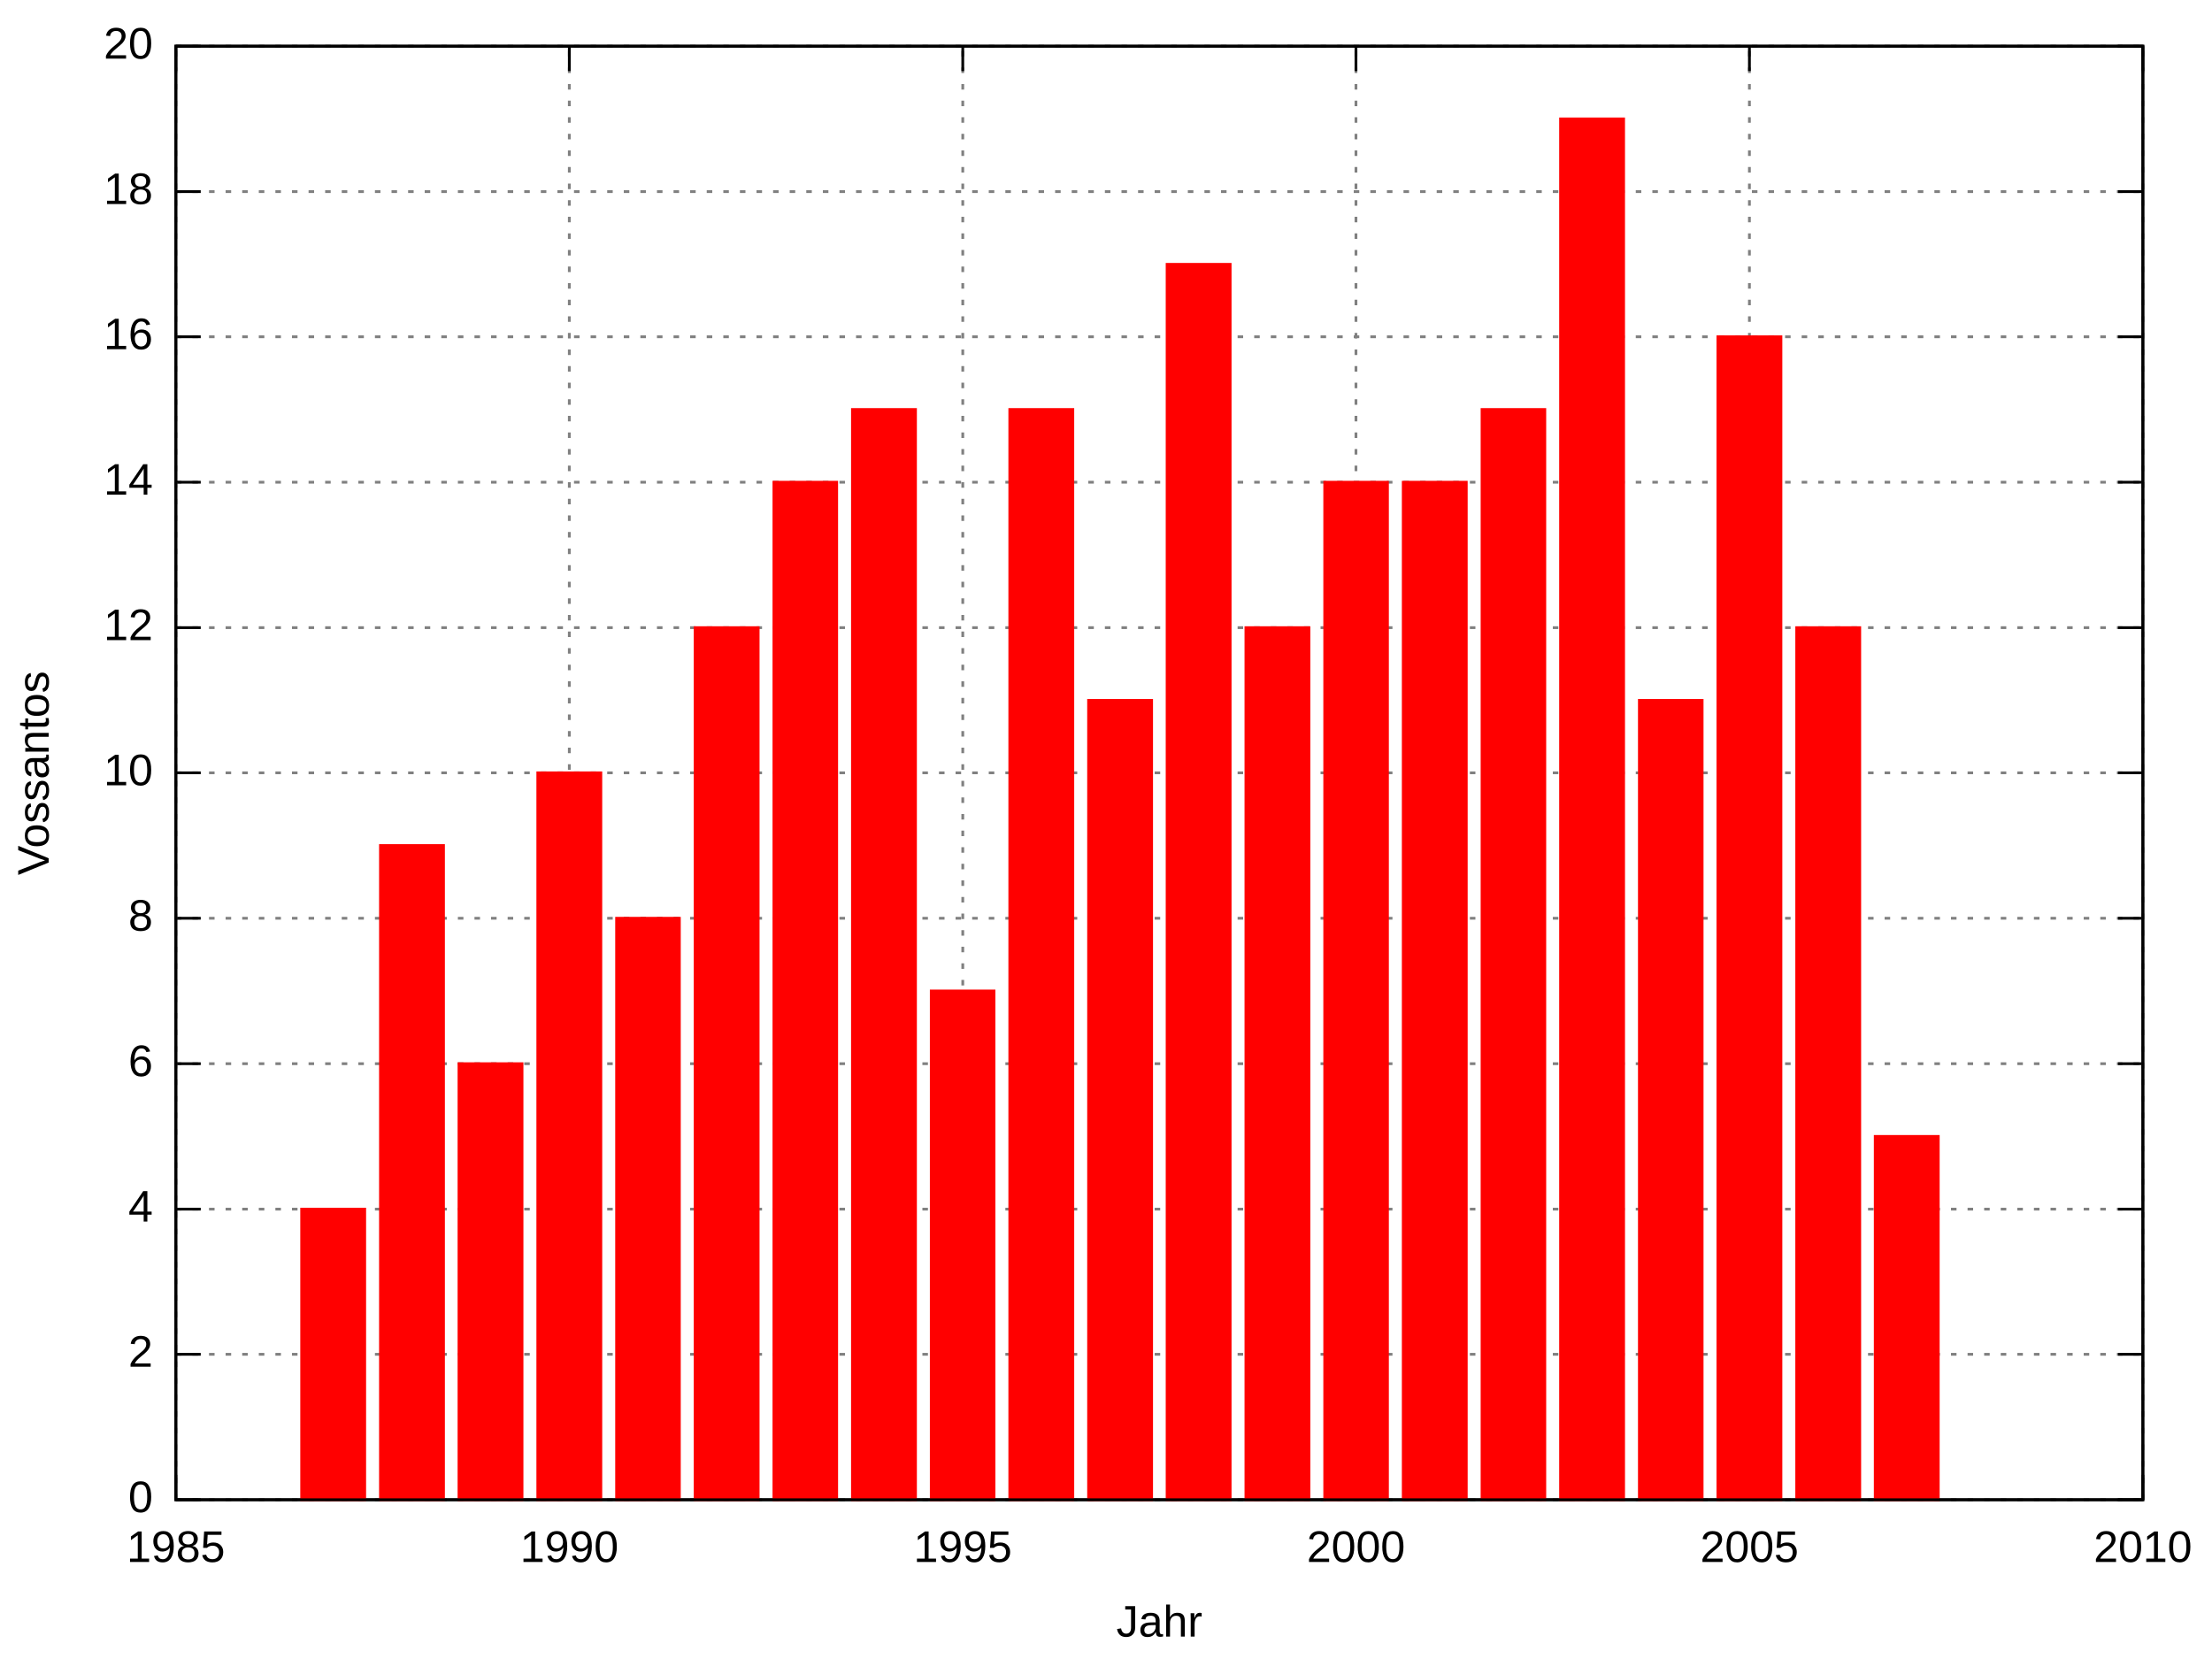
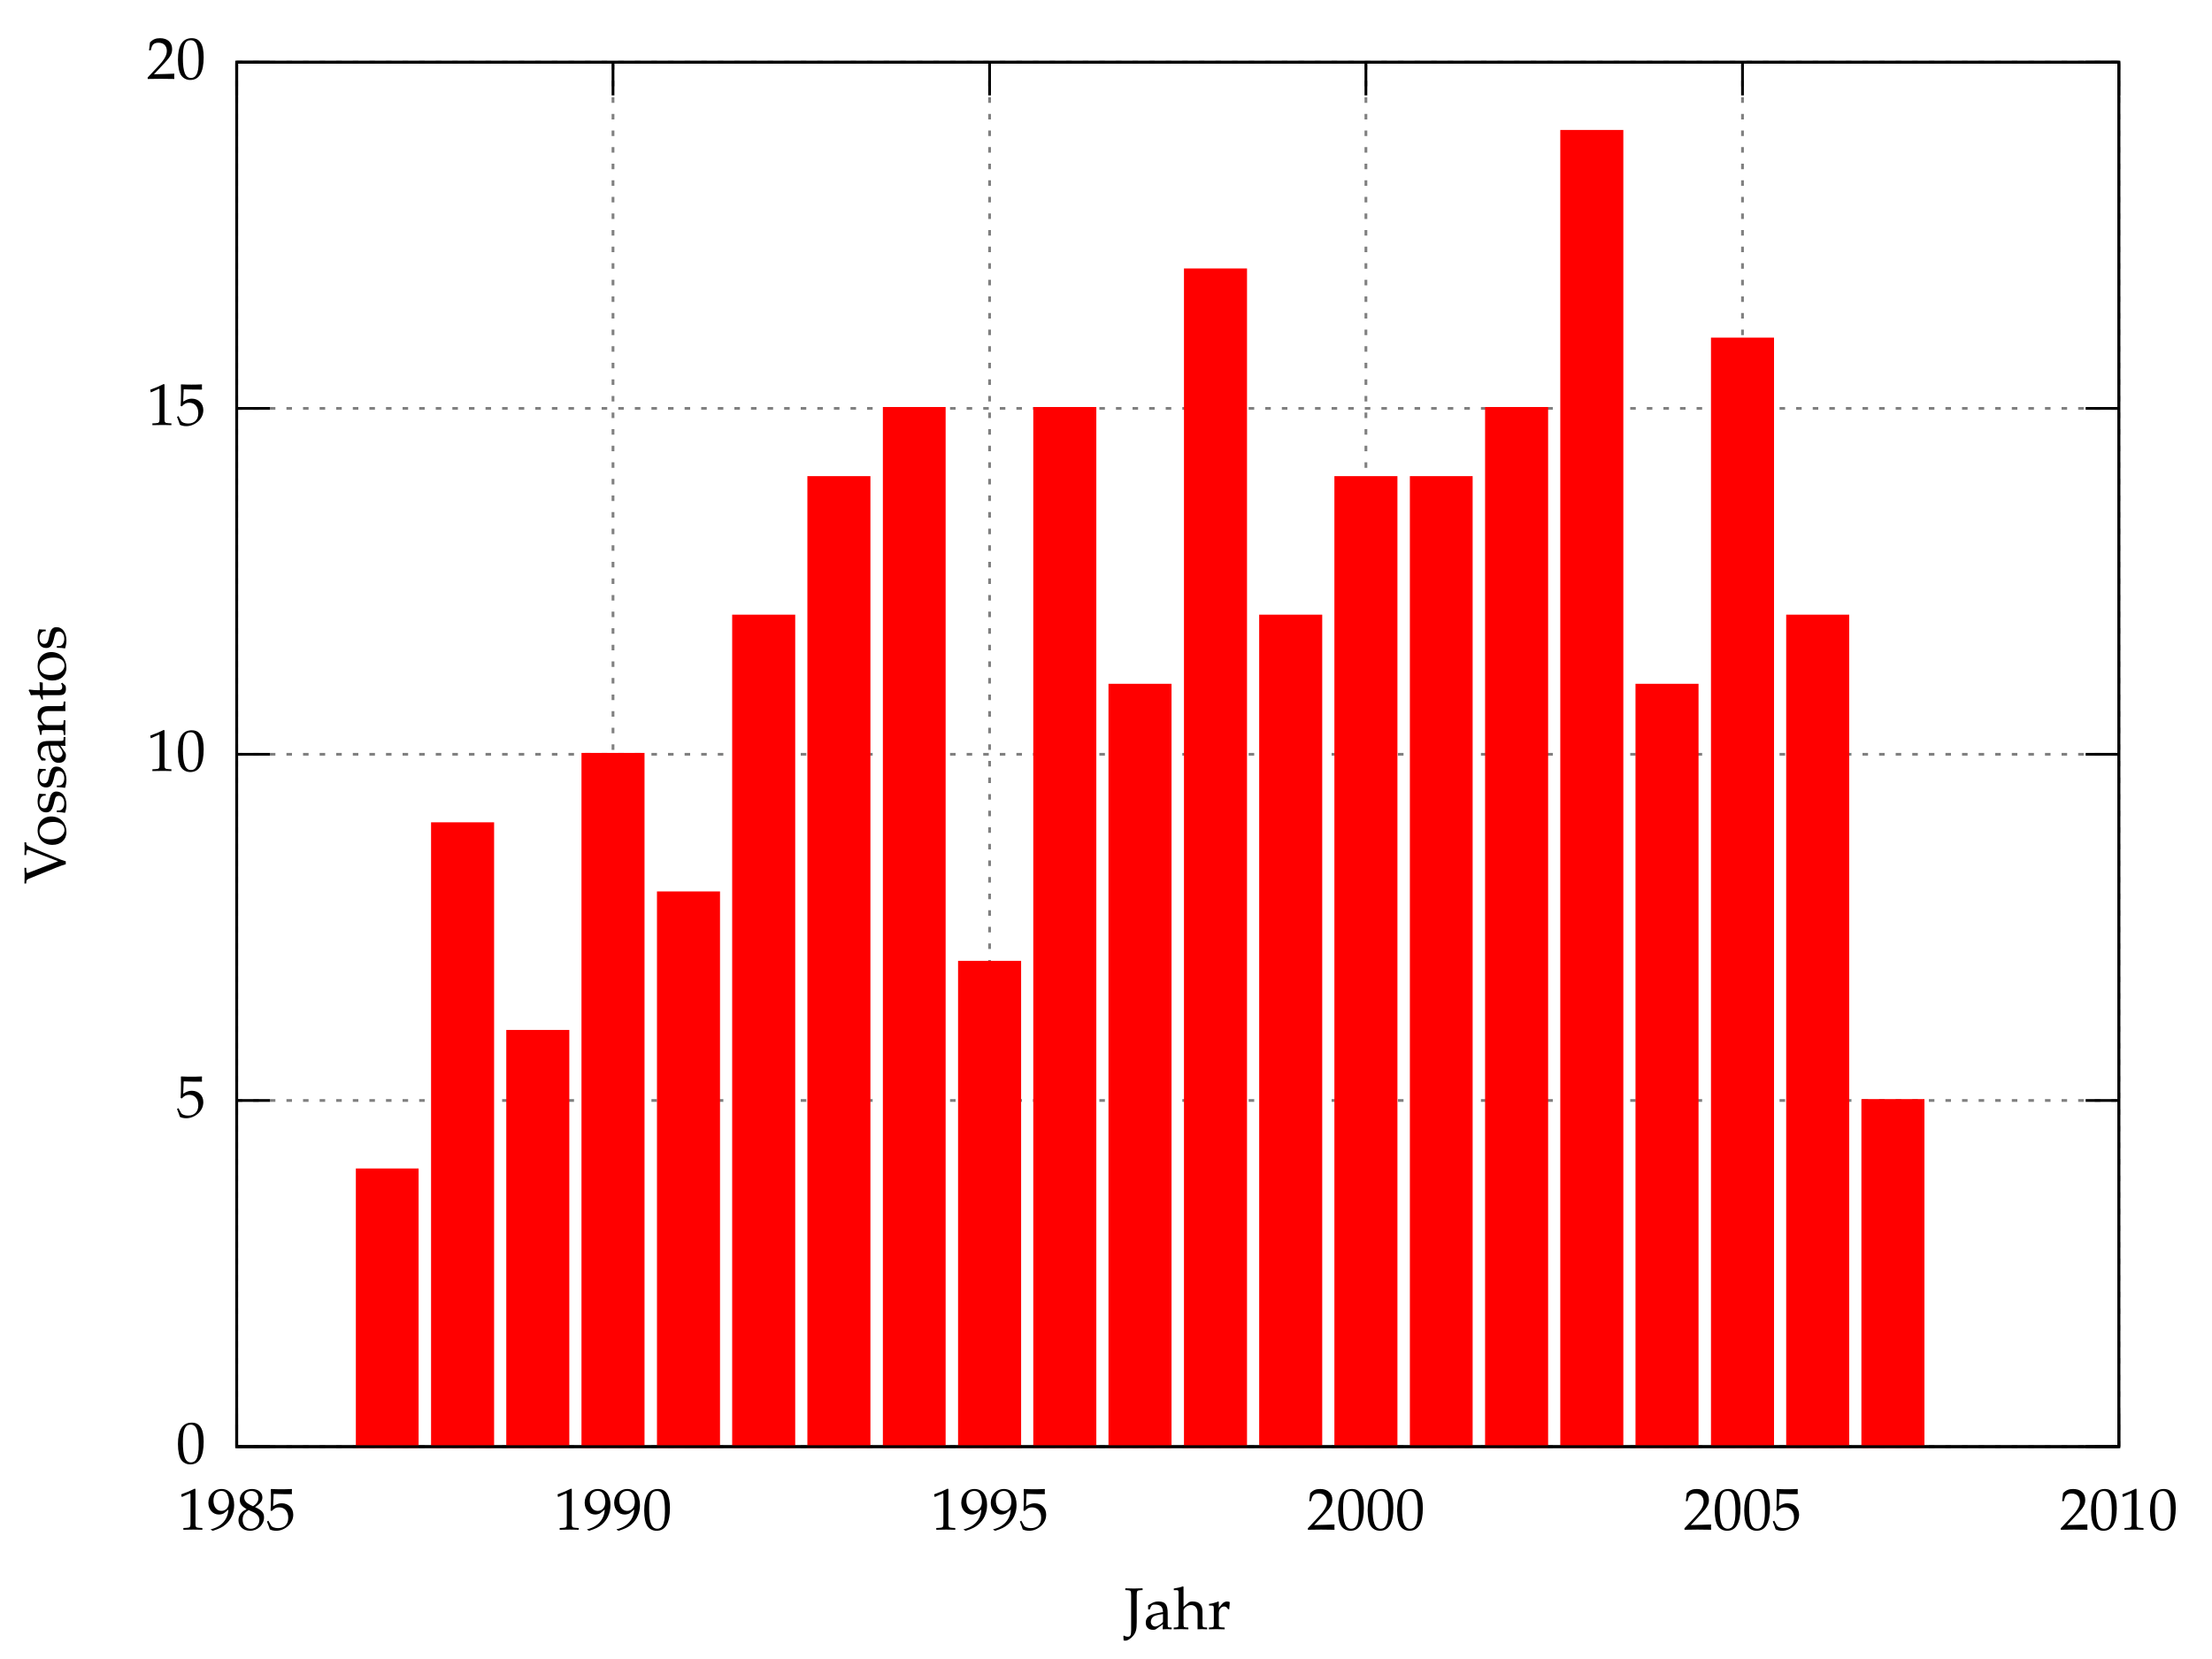
<svg xmlns="http://www.w3.org/2000/svg" xmlns:xlink="http://www.w3.org/1999/xlink" viewBox="0 0 800 600">
  <g id="gnuplot_canvas">
    <rect x="0" y="0" width="800" height="600" fill="none" />
    <defs>
      <circle id="gpDot" r="0.5" stroke-width="0.5" />
-       <path id="gpPt0" stroke-width="0.222" stroke="currentColor" d="M-1,0 h2 M0,-1 v2" />
-       <path id="gpPt1" stroke-width="0.222" stroke="currentColor" d="M-1,-1 L1,1 M1,-1 L-1,1" />
-       <path id="gpPt2" stroke-width="0.222" stroke="currentColor" d="M-1,0 L1,0 M0,-1 L0,1 M-1,-1 L1,1 M-1,1 L1,-1" />
-       <rect id="gpPt3" stroke-width="0.222" stroke="currentColor" x="-1" y="-1" width="2" height="2" />
-       <rect id="gpPt4" stroke-width="0.222" stroke="currentColor" fill="currentColor" x="-1" y="-1" width="2" height="2" />
-       <circle id="gpPt5" stroke-width="0.222" stroke="currentColor" cx="0" cy="0" r="1" />
+       <path id="gpPt0" stroke-width="0.167" stroke="currentColor" d="M-1,0 h2 M0,-1 v2" />
+       <path id="gpPt1" stroke-width="0.167" stroke="currentColor" d="M-1,-1 L1,1 M1,-1 L-1,1" />
+       <path id="gpPt2" stroke-width="0.167" stroke="currentColor" d="M-1,0 L1,0 M0,-1 L0,1 M-1,-1 L1,1 M-1,1 L1,-1" />
+       <rect id="gpPt3" stroke-width="0.167" stroke="currentColor" x="-1" y="-1" width="2" height="2" />
+       <rect id="gpPt4" stroke-width="0.167" stroke="currentColor" fill="currentColor" x="-1" y="-1" width="2" height="2" />
+       <circle id="gpPt5" stroke-width="0.167" stroke="currentColor" cx="0" cy="0" r="1" />
      <use xlink:href="#gpPt5" id="gpPt6" fill="currentColor" stroke="none" />
-       <path id="gpPt7" stroke-width="0.222" stroke="currentColor" d="M0,-1.33 L-1.33,0.67 L1.33,0.67 z" />
+       <path id="gpPt7" stroke-width="0.167" stroke="currentColor" d="M0,-1.33 L-1.33,0.67 L1.33,0.67 z" />
      <use xlink:href="#gpPt7" id="gpPt8" fill="currentColor" stroke="none" />
      <use xlink:href="#gpPt7" id="gpPt9" stroke="currentColor" transform="rotate(180)" />
      <use xlink:href="#gpPt9" id="gpPt10" fill="currentColor" stroke="none" />
      <use xlink:href="#gpPt3" id="gpPt11" stroke="currentColor" transform="rotate(45)" />
      <use xlink:href="#gpPt11" id="gpPt12" fill="currentColor" stroke="none" />
      <filter id="greybox" filterUnits="objectBoundingBox" x="0" y="0" height="1" width="1">
        <feFlood flood-color="lightgrey" flood-opacity="1" result="grey" />
        <feComposite in="SourceGraphic" in2="grey" operator="atop" />
      </filter>
    </defs>
    <g style="fill:none; color:white; stroke:black; stroke-width:1.00; stroke-linecap:butt; stroke-linejoin:miter">
</g>
    <g style="fill:none; color:black; stroke:currentColor; stroke-width:1.00; stroke-linecap:butt; stroke-linejoin:miter">
</g>
    <g style="fill:none; color:gray; stroke:currentColor; stroke-width:1.00; stroke-linecap:butt; stroke-linejoin:miter">
-       <path stroke="gray" stroke-dasharray=" 2,4" class="gridline" d="M63.6,542.4 L775.0,542.4  " />
-     </g>
-     <g style="fill:none; color:black; stroke:currentColor; stroke-width:1.00; stroke-linecap:butt; stroke-linejoin:miter">
-       <path stroke="black" d="M63.6,542.4 L72.6,542.4 M775.0,542.4 L766.0,542.4  " />
-       <g transform="translate(55.3,546.9)" style="stroke:none; fill:black; font-family:Arial; font-size:12.00pt; text-anchor:end">
+       <path stroke="gray" stroke-dasharray=" 2,4" class="gridline" d="M85.6,523.2 L766.3,523.2  " />
+     </g>
+     <g style="fill:none; color:black; stroke:currentColor; stroke-width:1.00; stroke-linecap:butt; stroke-linejoin:miter">
+       <path stroke="black" d="M85.6,523.2 L97.6,523.2 M766.3,523.2 L754.3,523.2  " />
+       <g transform="translate(74.4,529.2)" style="stroke:none; fill:black; font-family:Palatino Linotype; font-size:16.00pt; text-anchor:end">
        <text>
          <tspan> 0</tspan>
        </text>
      </g>
    </g>
    <g style="fill:none; color:gray; stroke:currentColor; stroke-width:1.00; stroke-linecap:butt; stroke-linejoin:miter">
-       <path stroke="gray" stroke-dasharray=" 2,4" class="gridline" d="M63.6,489.8 L775.0,489.8  " />
-     </g>
-     <g style="fill:none; color:black; stroke:currentColor; stroke-width:1.00; stroke-linecap:butt; stroke-linejoin:miter">
-       <path stroke="black" d="M63.6,489.8 L72.6,489.8 M775.0,489.8 L766.0,489.8  " />
-       <g transform="translate(55.3,494.3)" style="stroke:none; fill:black; font-family:Arial; font-size:12.00pt; text-anchor:end">
-         <text>
-           <tspan> 2</tspan>
-         </text>
-       </g>
-     </g>
-     <g style="fill:none; color:gray; stroke:currentColor; stroke-width:1.00; stroke-linecap:butt; stroke-linejoin:miter">
-       <path stroke="gray" stroke-dasharray=" 2,4" class="gridline" d="M63.6,437.3 L775.0,437.3  " />
-     </g>
-     <g style="fill:none; color:black; stroke:currentColor; stroke-width:1.00; stroke-linecap:butt; stroke-linejoin:miter">
-       <path stroke="black" d="M63.6,437.3 L72.6,437.3 M775.0,437.3 L766.0,437.3  " />
-       <g transform="translate(55.3,441.8)" style="stroke:none; fill:black; font-family:Arial; font-size:12.00pt; text-anchor:end">
-         <text>
-           <tspan> 4</tspan>
-         </text>
-       </g>
-     </g>
-     <g style="fill:none; color:gray; stroke:currentColor; stroke-width:1.00; stroke-linecap:butt; stroke-linejoin:miter">
-       <path stroke="gray" stroke-dasharray=" 2,4" class="gridline" d="M63.6,384.7 L775.0,384.7  " />
-     </g>
-     <g style="fill:none; color:black; stroke:currentColor; stroke-width:1.00; stroke-linecap:butt; stroke-linejoin:miter">
-       <path stroke="black" d="M63.6,384.7 L72.6,384.7 M775.0,384.7 L766.0,384.7  " />
-       <g transform="translate(55.3,389.2)" style="stroke:none; fill:black; font-family:Arial; font-size:12.00pt; text-anchor:end">
-         <text>
-           <tspan> 6</tspan>
-         </text>
-       </g>
-     </g>
-     <g style="fill:none; color:gray; stroke:currentColor; stroke-width:1.00; stroke-linecap:butt; stroke-linejoin:miter">
-       <path stroke="gray" stroke-dasharray=" 2,4" class="gridline" d="M63.6,332.1 L775.0,332.1  " />
-     </g>
-     <g style="fill:none; color:black; stroke:currentColor; stroke-width:1.00; stroke-linecap:butt; stroke-linejoin:miter">
-       <path stroke="black" d="M63.6,332.1 L72.6,332.1 M775.0,332.1 L766.0,332.1  " />
-       <g transform="translate(55.3,336.6)" style="stroke:none; fill:black; font-family:Arial; font-size:12.00pt; text-anchor:end">
-         <text>
-           <tspan> 8</tspan>
-         </text>
-       </g>
-     </g>
-     <g style="fill:none; color:gray; stroke:currentColor; stroke-width:1.00; stroke-linecap:butt; stroke-linejoin:miter">
-       <path stroke="gray" stroke-dasharray=" 2,4" class="gridline" d="M63.6,279.5 L775.0,279.5  " />
-     </g>
-     <g style="fill:none; color:black; stroke:currentColor; stroke-width:1.00; stroke-linecap:butt; stroke-linejoin:miter">
-       <path stroke="black" d="M63.6,279.5 L72.6,279.5 M775.0,279.5 L766.0,279.5  " />
-       <g transform="translate(55.3,284.0)" style="stroke:none; fill:black; font-family:Arial; font-size:12.00pt; text-anchor:end">
+       <path stroke="gray" stroke-dasharray=" 2,4" class="gridline" d="M85.6,398.0 L766.3,398.0  " />
+     </g>
+     <g style="fill:none; color:black; stroke:currentColor; stroke-width:1.00; stroke-linecap:butt; stroke-linejoin:miter">
+       <path stroke="black" d="M85.6,398.0 L97.6,398.0 M766.3,398.0 L754.3,398.0  " />
+       <g transform="translate(74.4,404.0)" style="stroke:none; fill:black; font-family:Palatino Linotype; font-size:16.00pt; text-anchor:end">
+         <text>
+           <tspan> 5</tspan>
+         </text>
+       </g>
+     </g>
+     <g style="fill:none; color:gray; stroke:currentColor; stroke-width:1.00; stroke-linecap:butt; stroke-linejoin:miter">
+       <path stroke="gray" stroke-dasharray=" 2,4" class="gridline" d="M85.6,272.8 L766.3,272.8  " />
+     </g>
+     <g style="fill:none; color:black; stroke:currentColor; stroke-width:1.00; stroke-linecap:butt; stroke-linejoin:miter">
+       <path stroke="black" d="M85.6,272.8 L97.6,272.8 M766.3,272.8 L754.3,272.8  " />
+       <g transform="translate(74.4,278.8)" style="stroke:none; fill:black; font-family:Palatino Linotype; font-size:16.00pt; text-anchor:end">
        <text>
          <tspan> 10</tspan>
        </text>
      </g>
    </g>
    <g style="fill:none; color:gray; stroke:currentColor; stroke-width:1.00; stroke-linecap:butt; stroke-linejoin:miter">
-       <path stroke="gray" stroke-dasharray=" 2,4" class="gridline" d="M63.6,227.0 L775.0,227.0  " />
-     </g>
-     <g style="fill:none; color:black; stroke:currentColor; stroke-width:1.00; stroke-linecap:butt; stroke-linejoin:miter">
-       <path stroke="black" d="M63.6,227.0 L72.6,227.0 M775.0,227.0 L766.0,227.0  " />
-       <g transform="translate(55.3,231.5)" style="stroke:none; fill:black; font-family:Arial; font-size:12.00pt; text-anchor:end">
-         <text>
-           <tspan> 12</tspan>
-         </text>
-       </g>
-     </g>
-     <g style="fill:none; color:gray; stroke:currentColor; stroke-width:1.00; stroke-linecap:butt; stroke-linejoin:miter">
-       <path stroke="gray" stroke-dasharray=" 2,4" class="gridline" d="M63.6,174.4 L775.0,174.4  " />
-     </g>
-     <g style="fill:none; color:black; stroke:currentColor; stroke-width:1.00; stroke-linecap:butt; stroke-linejoin:miter">
-       <path stroke="black" d="M63.6,174.4 L72.6,174.4 M775.0,174.4 L766.0,174.4  " />
-       <g transform="translate(55.3,178.9)" style="stroke:none; fill:black; font-family:Arial; font-size:12.00pt; text-anchor:end">
-         <text>
-           <tspan> 14</tspan>
-         </text>
-       </g>
-     </g>
-     <g style="fill:none; color:gray; stroke:currentColor; stroke-width:1.00; stroke-linecap:butt; stroke-linejoin:miter">
-       <path stroke="gray" stroke-dasharray=" 2,4" class="gridline" d="M63.6,121.8 L775.0,121.8  " />
-     </g>
-     <g style="fill:none; color:black; stroke:currentColor; stroke-width:1.00; stroke-linecap:butt; stroke-linejoin:miter">
-       <path stroke="black" d="M63.6,121.8 L72.6,121.8 M775.0,121.8 L766.0,121.8  " />
-       <g transform="translate(55.3,126.3)" style="stroke:none; fill:black; font-family:Arial; font-size:12.00pt; text-anchor:end">
-         <text>
-           <tspan> 16</tspan>
-         </text>
-       </g>
-     </g>
-     <g style="fill:none; color:gray; stroke:currentColor; stroke-width:1.00; stroke-linecap:butt; stroke-linejoin:miter">
-       <path stroke="gray" stroke-dasharray=" 2,4" class="gridline" d="M63.6,69.3 L775.0,69.3  " />
-     </g>
-     <g style="fill:none; color:black; stroke:currentColor; stroke-width:1.00; stroke-linecap:butt; stroke-linejoin:miter">
-       <path stroke="black" d="M63.6,69.3 L72.6,69.3 M775.0,69.3 L766.0,69.3  " />
-       <g transform="translate(55.3,73.8)" style="stroke:none; fill:black; font-family:Arial; font-size:12.00pt; text-anchor:end">
-         <text>
-           <tspan> 18</tspan>
-         </text>
-       </g>
-     </g>
-     <g style="fill:none; color:gray; stroke:currentColor; stroke-width:1.00; stroke-linecap:butt; stroke-linejoin:miter">
-       <path stroke="gray" stroke-dasharray=" 2,4" class="gridline" d="M63.6,16.7 L775.0,16.7  " />
-     </g>
-     <g style="fill:none; color:black; stroke:currentColor; stroke-width:1.00; stroke-linecap:butt; stroke-linejoin:miter">
-       <path stroke="black" d="M63.6,16.7 L72.6,16.7 M775.0,16.7 L766.0,16.7  " />
-       <g transform="translate(55.3,21.2)" style="stroke:none; fill:black; font-family:Arial; font-size:12.00pt; text-anchor:end">
+       <path stroke="gray" stroke-dasharray=" 2,4" class="gridline" d="M85.6,147.7 L766.3,147.7  " />
+     </g>
+     <g style="fill:none; color:black; stroke:currentColor; stroke-width:1.00; stroke-linecap:butt; stroke-linejoin:miter">
+       <path stroke="black" d="M85.6,147.7 L97.6,147.7 M766.3,147.7 L754.3,147.7  " />
+       <g transform="translate(74.4,153.7)" style="stroke:none; fill:black; font-family:Palatino Linotype; font-size:16.00pt; text-anchor:end">
+         <text>
+           <tspan> 15</tspan>
+         </text>
+       </g>
+     </g>
+     <g style="fill:none; color:gray; stroke:currentColor; stroke-width:1.00; stroke-linecap:butt; stroke-linejoin:miter">
+       <path stroke="gray" stroke-dasharray=" 2,4" class="gridline" d="M85.6,22.5 L766.3,22.5  " />
+     </g>
+     <g style="fill:none; color:black; stroke:currentColor; stroke-width:1.00; stroke-linecap:butt; stroke-linejoin:miter">
+       <path stroke="black" d="M85.6,22.5 L97.6,22.5 M766.3,22.5 L754.3,22.5  " />
+       <g transform="translate(74.4,28.5)" style="stroke:none; fill:black; font-family:Palatino Linotype; font-size:16.00pt; text-anchor:end">
        <text>
          <tspan> 20</tspan>
        </text>
      </g>
    </g>
    <g style="fill:none; color:gray; stroke:currentColor; stroke-width:1.00; stroke-linecap:butt; stroke-linejoin:miter">
-       <path stroke="gray" stroke-dasharray=" 2,4" class="gridline" d="M63.6,542.4 L63.6,16.7  " />
-     </g>
-     <g style="fill:none; color:black; stroke:currentColor; stroke-width:1.00; stroke-linecap:butt; stroke-linejoin:miter">
-       <path stroke="black" d="M63.6,542.4 L63.6,533.4 M63.6,16.7 L63.6,25.7  " />
-       <g transform="translate(63.6,564.9)" style="stroke:none; fill:black; font-family:Arial; font-size:12.00pt; text-anchor:middle">
+       <path stroke="gray" stroke-dasharray=" 2,4" class="gridline" d="M85.6,523.2 L85.6,22.5  " />
+     </g>
+     <g style="fill:none; color:black; stroke:currentColor; stroke-width:1.00; stroke-linecap:butt; stroke-linejoin:miter">
+       <path stroke="black" d="M85.6,523.2 L85.6,511.2 M85.6,22.5 L85.6,34.5  " />
+       <g transform="translate(85.6,553.2)" style="stroke:none; fill:black; font-family:Palatino Linotype; font-size:16.00pt; text-anchor:middle">
        <text>
          <tspan> 1985</tspan>
        </text>
      </g>
    </g>
    <g style="fill:none; color:gray; stroke:currentColor; stroke-width:1.00; stroke-linecap:butt; stroke-linejoin:miter">
-       <path stroke="gray" stroke-dasharray=" 2,4" class="gridline" d="M205.9,542.4 L205.9,16.7  " />
-     </g>
-     <g style="fill:none; color:black; stroke:currentColor; stroke-width:1.00; stroke-linecap:butt; stroke-linejoin:miter">
-       <path stroke="black" d="M205.9,542.4 L205.9,533.4 M205.9,16.7 L205.9,25.7  " />
-       <g transform="translate(205.9,564.9)" style="stroke:none; fill:black; font-family:Arial; font-size:12.00pt; text-anchor:middle">
+       <path stroke="gray" stroke-dasharray=" 2,4" class="gridline" d="M221.7,523.2 L221.7,22.5  " />
+     </g>
+     <g style="fill:none; color:black; stroke:currentColor; stroke-width:1.00; stroke-linecap:butt; stroke-linejoin:miter">
+       <path stroke="black" d="M221.7,523.2 L221.7,511.2 M221.7,22.5 L221.7,34.5  " />
+       <g transform="translate(221.7,553.2)" style="stroke:none; fill:black; font-family:Palatino Linotype; font-size:16.00pt; text-anchor:middle">
        <text>
          <tspan> 1990</tspan>
        </text>
      </g>
    </g>
    <g style="fill:none; color:gray; stroke:currentColor; stroke-width:1.00; stroke-linecap:butt; stroke-linejoin:miter">
-       <path stroke="gray" stroke-dasharray=" 2,4" class="gridline" d="M348.2,542.4 L348.2,16.7  " />
-     </g>
-     <g style="fill:none; color:black; stroke:currentColor; stroke-width:1.00; stroke-linecap:butt; stroke-linejoin:miter">
-       <path stroke="black" d="M348.2,542.4 L348.2,533.4 M348.2,16.7 L348.2,25.7  " />
-       <g transform="translate(348.2,564.9)" style="stroke:none; fill:black; font-family:Arial; font-size:12.00pt; text-anchor:middle">
+       <path stroke="gray" stroke-dasharray=" 2,4" class="gridline" d="M357.9,523.2 L357.9,22.5  " />
+     </g>
+     <g style="fill:none; color:black; stroke:currentColor; stroke-width:1.00; stroke-linecap:butt; stroke-linejoin:miter">
+       <path stroke="black" d="M357.9,523.2 L357.9,511.2 M357.9,22.5 L357.9,34.5  " />
+       <g transform="translate(357.9,553.2)" style="stroke:none; fill:black; font-family:Palatino Linotype; font-size:16.00pt; text-anchor:middle">
        <text>
          <tspan> 1995</tspan>
        </text>
      </g>
    </g>
    <g style="fill:none; color:gray; stroke:currentColor; stroke-width:1.00; stroke-linecap:butt; stroke-linejoin:miter">
-       <path stroke="gray" stroke-dasharray=" 2,4" class="gridline" d="M490.4,542.4 L490.4,16.7  " />
-     </g>
-     <g style="fill:none; color:black; stroke:currentColor; stroke-width:1.00; stroke-linecap:butt; stroke-linejoin:miter">
-       <path stroke="black" d="M490.4,542.4 L490.4,533.4 M490.4,16.7 L490.4,25.7  " />
-       <g transform="translate(490.4,564.9)" style="stroke:none; fill:black; font-family:Arial; font-size:12.00pt; text-anchor:middle">
+       <path stroke="gray" stroke-dasharray=" 2,4" class="gridline" d="M494.0,523.2 L494.0,22.5  " />
+     </g>
+     <g style="fill:none; color:black; stroke:currentColor; stroke-width:1.00; stroke-linecap:butt; stroke-linejoin:miter">
+       <path stroke="black" d="M494.0,523.2 L494.0,511.2 M494.0,22.5 L494.0,34.5  " />
+       <g transform="translate(494.0,553.2)" style="stroke:none; fill:black; font-family:Palatino Linotype; font-size:16.00pt; text-anchor:middle">
        <text>
          <tspan> 2000</tspan>
        </text>
      </g>
    </g>
    <g style="fill:none; color:gray; stroke:currentColor; stroke-width:1.00; stroke-linecap:butt; stroke-linejoin:miter">
-       <path stroke="gray" stroke-dasharray=" 2,4" class="gridline" d="M632.7,542.4 L632.7,16.7  " />
-     </g>
-     <g style="fill:none; color:black; stroke:currentColor; stroke-width:1.00; stroke-linecap:butt; stroke-linejoin:miter">
-       <path stroke="black" d="M632.7,542.4 L632.7,533.4 M632.7,16.7 L632.7,25.7  " />
-       <g transform="translate(632.7,564.9)" style="stroke:none; fill:black; font-family:Arial; font-size:12.00pt; text-anchor:middle">
+       <path stroke="gray" stroke-dasharray=" 2,4" class="gridline" d="M630.2,523.2 L630.2,22.5  " />
+     </g>
+     <g style="fill:none; color:black; stroke:currentColor; stroke-width:1.00; stroke-linecap:butt; stroke-linejoin:miter">
+       <path stroke="black" d="M630.2,523.2 L630.2,511.2 M630.2,22.5 L630.2,34.5  " />
+       <g transform="translate(630.2,553.2)" style="stroke:none; fill:black; font-family:Palatino Linotype; font-size:16.00pt; text-anchor:middle">
        <text>
          <tspan> 2005</tspan>
        </text>
      </g>
    </g>
    <g style="fill:none; color:gray; stroke:currentColor; stroke-width:1.00; stroke-linecap:butt; stroke-linejoin:miter">
-       <path stroke="gray" stroke-dasharray=" 2,4" class="gridline" d="M775.0,542.4 L775.0,16.7  " />
-     </g>
-     <g style="fill:none; color:black; stroke:currentColor; stroke-width:1.00; stroke-linecap:butt; stroke-linejoin:miter">
-       <path stroke="black" d="M775.0,542.4 L775.0,533.4 M775.0,16.7 L775.0,25.7  " />
-       <g transform="translate(775.0,564.9)" style="stroke:none; fill:black; font-family:Arial; font-size:12.00pt; text-anchor:middle">
+       <path stroke="gray" stroke-dasharray=" 2,4" class="gridline" d="M766.3,523.2 L766.3,22.5  " />
+     </g>
+     <g style="fill:none; color:black; stroke:currentColor; stroke-width:1.00; stroke-linecap:butt; stroke-linejoin:miter">
+       <path stroke="black" d="M766.3,523.2 L766.3,511.2 M766.3,22.5 L766.3,34.5  " />
+       <g transform="translate(766.3,553.2)" style="stroke:none; fill:black; font-family:Palatino Linotype; font-size:16.00pt; text-anchor:middle">
        <text>
          <tspan> 2010</tspan>
        </text>
      </g>
-       <path stroke="black" d="M63.6,16.7 L63.6,542.4 L775.0,542.4 L775.0,16.7 L63.6,16.7 Z  " />
-       <g transform="translate(17.6,279.6) rotate(270)" style="stroke:none; fill:black; font-family:Arial; font-size:12.00pt; text-anchor:middle">
+       <path stroke="black" d="M85.6,22.5 L85.6,523.2 L766.3,523.2 L766.3,22.5 L85.6,22.5 Z  " />
+       <g transform="translate(23.6,272.9) rotate(270)" style="stroke:none; fill:black; font-family:Palatino Linotype; font-size:16.00pt; text-anchor:middle">
        <text>
          <tspan>Vossantos</tspan>
        </text>
      </g>
-       <g transform="translate(419.3,591.9)" style="stroke:none; fill:black; font-family:Arial; font-size:12.00pt; text-anchor:middle">
+       <g transform="translate(425.9,589.2)" style="stroke:none; fill:black; font-family:Palatino Linotype; font-size:16.00pt; text-anchor:middle">
        <text>
          <tspan>Jahr</tspan>
        </text>
      </g>
    </g>
    <g id="gnuplot_plot_1">
      <g style="fill:none; color:red; stroke:currentColor; stroke-width:1.00; stroke-linecap:butt; stroke-linejoin:miter">
        <g style="stroke:none; shape-rendering:crispEdges">
-           <polygon fill="red" points="109.1,542.4 132.0,542.4 132.0,437.2 109.1,437.2 " />
-         </g>
-         <path stroke="red" d="M109.1,542.4 L109.1,437.3 L131.9,437.3 L131.9,542.4 L109.1,542.4 Z  " />
-         <g style="stroke:none; shape-rendering:crispEdges">
-           <polygon fill="red" points="137.6,542.4 160.5,542.4 160.5,305.7 137.6,305.7 " />
-         </g>
-         <path stroke="red" d="M137.6,542.4 L137.6,305.8 L160.4,305.8 L160.4,542.4 L137.6,542.4 Z  " />
-         <g style="stroke:none; shape-rendering:crispEdges">
-           <polygon fill="red" points="166.0,542.4 188.9,542.4 188.9,384.6 166.0,384.6 " />
-         </g>
-         <path stroke="red" d="M166.0,542.4 L166.0,384.7 L188.8,384.7 L188.8,542.4 L166.0,542.4 Z  " />
-         <g style="stroke:none; shape-rendering:crispEdges">
-           <polygon fill="red" points="194.5,542.4 217.4,542.4 217.4,279.4 194.5,279.4 " />
-         </g>
-         <path stroke="red" d="M194.5,542.4 L194.5,279.5 L217.3,279.5 L217.3,542.4 L194.5,542.4 Z  " />
-         <g style="stroke:none; shape-rendering:crispEdges">
-           <polygon fill="red" points="223.0,542.4 245.8,542.4 245.8,332.0 223.0,332.0 " />
-         </g>
-         <path stroke="red" d="M223.0,542.4 L223.0,332.1 L245.7,332.1 L245.7,542.4 L223.0,542.4 Z  " />
-         <g style="stroke:none; shape-rendering:crispEdges">
-           <polygon fill="red" points="251.4,542.4 274.3,542.4 274.3,226.9 251.4,226.9 " />
-         </g>
-         <path stroke="red" d="M251.4,542.4 L251.4,227.0 L274.2,227.0 L274.2,542.4 L251.4,542.4 Z  " />
-         <g style="stroke:none; shape-rendering:crispEdges">
-           <polygon fill="red" points="279.9,542.4 302.7,542.4 302.7,174.3 279.9,174.3 " />
-         </g>
-         <path stroke="red" d="M279.9,542.4 L279.9,174.4 L302.6,174.4 L302.6,542.4 L279.9,542.4 Z  " />
-         <g style="stroke:none; shape-rendering:crispEdges">
-           <polygon fill="red" points="308.3,542.4 331.2,542.4 331.2,148.0 308.3,148.0 " />
-         </g>
-         <path stroke="red" d="M308.3,542.4 L308.3,148.1 L331.1,148.1 L331.1,542.4 L308.3,542.4 Z  " />
-         <g style="stroke:none; shape-rendering:crispEdges">
-           <polygon fill="red" points="336.8,542.4 359.6,542.4 359.6,358.3 336.8,358.3 " />
-         </g>
-         <path stroke="red" d="M336.8,542.4 L336.8,358.4 L359.5,358.4 L359.5,542.4 L336.8,542.4 Z  " />
-         <g style="stroke:none; shape-rendering:crispEdges">
-           <polygon fill="red" points="365.2,542.4 388.1,542.4 388.1,148.0 365.2,148.0 " />
-         </g>
-         <path stroke="red" d="M365.2,542.4 L365.2,148.1 L388.0,148.1 L388.0,542.4 L365.2,542.4 Z  " />
-         <g style="stroke:none; shape-rendering:crispEdges">
-           <polygon fill="red" points="393.7,542.4 416.6,542.4 416.6,253.2 393.7,253.2 " />
-         </g>
-         <path stroke="red" d="M393.7,542.4 L393.7,253.3 L416.5,253.3 L416.5,542.4 L393.7,542.4 Z  " />
-         <g style="stroke:none; shape-rendering:crispEdges">
-           <polygon fill="red" points="422.1,542.4 445.0,542.4 445.0,95.5 422.1,95.5 " />
-         </g>
-         <path stroke="red" d="M422.1,542.4 L422.1,95.6 L444.9,95.6 L444.9,542.4 L422.1,542.4 Z  " />
-         <g style="stroke:none; shape-rendering:crispEdges">
-           <polygon fill="red" points="450.6,542.4 473.5,542.4 473.5,226.9 450.6,226.9 " />
-         </g>
-         <path stroke="red" d="M450.6,542.4 L450.6,227.0 L473.4,227.0 L473.4,542.4 L450.6,542.4 Z  " />
-         <g style="stroke:none; shape-rendering:crispEdges">
-           <polygon fill="red" points="479.1,542.4 501.9,542.4 501.9,174.3 479.1,174.3 " />
-         </g>
-         <path stroke="red" d="M479.1,542.4 L479.1,174.4 L501.8,174.4 L501.8,542.4 L479.1,542.4 Z  " />
-         <g style="stroke:none; shape-rendering:crispEdges">
-           <polygon fill="red" points="507.5,542.4 530.4,542.4 530.4,174.3 507.5,174.3 " />
-         </g>
-         <path stroke="red" d="M507.5,542.4 L507.5,174.4 L530.3,174.4 L530.3,542.4 L507.5,542.4 Z  " />
-         <g style="stroke:none; shape-rendering:crispEdges">
-           <polygon fill="red" points="536.0,542.4 558.8,542.4 558.8,148.0 536.0,148.0 " />
-         </g>
-         <path stroke="red" d="M536.0,542.4 L536.0,148.1 L558.7,148.1 L558.7,542.4 L536.0,542.4 Z  " />
-         <g style="stroke:none; shape-rendering:crispEdges">
-           <polygon fill="red" points="564.4,542.4 587.3,542.4 587.3,42.9 564.4,42.9 " />
-         </g>
-         <path stroke="red" d="M564.4,542.4 L564.4,43.0 L587.2,43.0 L587.2,542.4 L564.4,542.4 Z  " />
-         <g style="stroke:none; shape-rendering:crispEdges">
-           <polygon fill="red" points="592.9,542.4 615.7,542.4 615.7,253.2 592.9,253.2 " />
-         </g>
-         <path stroke="red" d="M592.9,542.4 L592.9,253.3 L615.6,253.3 L615.6,542.4 L592.9,542.4 Z  " />
-         <g style="stroke:none; shape-rendering:crispEdges">
-           <polygon fill="red" points="621.3,542.4 644.2,542.4 644.2,121.7 621.3,121.7 " />
-         </g>
-         <path stroke="red" d="M621.3,542.4 L621.3,121.8 L644.1,121.8 L644.1,542.4 L621.3,542.4 Z  " />
-         <g style="stroke:none; shape-rendering:crispEdges">
-           <polygon fill="red" points="649.8,542.4 672.7,542.4 672.7,226.9 649.8,226.9 " />
-         </g>
-         <path stroke="red" d="M649.8,542.4 L649.8,227.0 L672.6,227.0 L672.6,542.4 L649.8,542.4 Z  " />
-         <g style="stroke:none; shape-rendering:crispEdges">
-           <polygon fill="red" points="678.2,542.4 701.1,542.4 701.1,410.9 678.2,410.9 " />
-         </g>
-         <path stroke="red" d="M678.2,542.4 L678.2,411.0 L701.0,411.0 L701.0,542.4 L678.2,542.4 Z  " />
-       </g>
-     </g>
-     <g style="fill:none; color:black; stroke:currentColor; stroke-width:1.00; stroke-linecap:butt; stroke-linejoin:miter">
-       <path stroke="black" d="M63.6,16.7 L63.6,542.4 L775.0,542.4 L775.0,16.7 L63.6,16.7 Z  " />
+           <polygon fill="red" points="129.2,523.2 151.0,523.2 151.0,423.0 129.2,423.0 " />
+         </g>
+         <path stroke="red" d="M129.2,523.2 L129.2,423.1 L150.9,423.1 L150.9,523.2 L129.2,523.2 Z  " />
+         <g style="stroke:none; shape-rendering:crispEdges">
+           <polygon fill="red" points="156.4,523.2 178.3,523.2 178.3,297.8 156.4,297.8 " />
+         </g>
+         <path stroke="red" d="M156.4,523.2 L156.4,297.9 L178.2,297.9 L178.2,523.2 L156.4,523.2 Z  " />
+         <g style="stroke:none; shape-rendering:crispEdges">
+           <polygon fill="red" points="183.6,523.2 205.5,523.2 205.5,372.9 183.6,372.9 " />
+         </g>
+         <path stroke="red" d="M183.6,523.2 L183.6,373.0 L205.4,373.0 L205.4,523.2 L183.6,523.2 Z  " />
+         <g style="stroke:none; shape-rendering:crispEdges">
+           <polygon fill="red" points="210.8,523.2 232.7,523.2 232.7,272.7 210.8,272.7 " />
+         </g>
+         <path stroke="red" d="M210.8,523.2 L210.8,272.8 L232.6,272.8 L232.6,523.2 L210.8,523.2 Z  " />
+         <g style="stroke:none; shape-rendering:crispEdges">
+           <polygon fill="red" points="238.1,523.2 260.0,523.2 260.0,322.8 238.1,322.8 " />
+         </g>
+         <path stroke="red" d="M238.1,523.2 L238.1,322.9 L259.9,322.9 L259.9,523.2 L238.1,523.2 Z  " />
+         <g style="stroke:none; shape-rendering:crispEdges">
+           <polygon fill="red" points="265.3,523.2 287.2,523.2 287.2,222.7 265.3,222.7 " />
+         </g>
+         <path stroke="red" d="M265.3,523.2 L265.3,222.8 L287.1,222.8 L287.1,523.2 L265.3,523.2 Z  " />
+         <g style="stroke:none; shape-rendering:crispEdges">
+           <polygon fill="red" points="292.5,523.2 314.4,523.2 314.4,172.6 292.5,172.6 " />
+         </g>
+         <path stroke="red" d="M292.5,523.2 L292.5,172.7 L314.3,172.7 L314.3,523.2 L292.5,523.2 Z  " />
+         <g style="stroke:none; shape-rendering:crispEdges">
+           <polygon fill="red" points="319.8,523.2 341.6,523.2 341.6,147.6 319.8,147.6 " />
+         </g>
+         <path stroke="red" d="M319.8,523.2 L319.8,147.7 L341.5,147.7 L341.5,523.2 L319.8,523.2 Z  " />
+         <g style="stroke:none; shape-rendering:crispEdges">
+           <polygon fill="red" points="347.0,523.2 368.9,523.2 368.9,347.9 347.0,347.9 " />
+         </g>
+         <path stroke="red" d="M347.0,523.2 L347.0,348.0 L368.8,348.0 L368.8,523.2 L347.0,523.2 Z  " />
+         <g style="stroke:none; shape-rendering:crispEdges">
+           <polygon fill="red" points="374.2,523.2 396.1,523.2 396.1,147.6 374.2,147.6 " />
+         </g>
+         <path stroke="red" d="M374.2,523.2 L374.2,147.7 L396.0,147.7 L396.0,523.2 L374.2,523.2 Z  " />
+         <g style="stroke:none; shape-rendering:crispEdges">
+           <polygon fill="red" points="401.4,523.2 423.3,523.2 423.3,247.7 401.4,247.7 " />
+         </g>
+         <path stroke="red" d="M401.4,523.2 L401.4,247.8 L423.2,247.8 L423.2,523.2 L401.4,523.2 Z  " />
+         <g style="stroke:none; shape-rendering:crispEdges">
+           <polygon fill="red" points="428.7,523.2 450.6,523.2 450.6,97.5 428.7,97.5 " />
+         </g>
+         <path stroke="red" d="M428.7,523.2 L428.7,97.6 L450.5,97.6 L450.5,523.2 L428.7,523.2 Z  " />
+         <g style="stroke:none; shape-rendering:crispEdges">
+           <polygon fill="red" points="455.9,523.2 477.8,523.2 477.8,222.7 455.9,222.7 " />
+         </g>
+         <path stroke="red" d="M455.9,523.2 L455.9,222.8 L477.7,222.8 L477.7,523.2 L455.9,523.2 Z  " />
+         <g style="stroke:none; shape-rendering:crispEdges">
+           <polygon fill="red" points="483.1,523.2 505.0,523.2 505.0,172.6 483.1,172.6 " />
+         </g>
+         <path stroke="red" d="M483.1,523.2 L483.1,172.7 L504.9,172.7 L504.9,523.2 L483.1,523.2 Z  " />
+         <g style="stroke:none; shape-rendering:crispEdges">
+           <polygon fill="red" points="510.4,523.2 532.2,523.2 532.2,172.6 510.4,172.6 " />
+         </g>
+         <path stroke="red" d="M510.4,523.2 L510.4,172.7 L532.1,172.7 L532.1,523.2 L510.4,523.2 Z  " />
+         <g style="stroke:none; shape-rendering:crispEdges">
+           <polygon fill="red" points="537.6,523.2 559.5,523.2 559.5,147.6 537.6,147.6 " />
+         </g>
+         <path stroke="red" d="M537.6,523.2 L537.6,147.7 L559.4,147.7 L559.4,523.2 L537.6,523.2 Z  " />
+         <g style="stroke:none; shape-rendering:crispEdges">
+           <polygon fill="red" points="564.8,523.2 586.7,523.2 586.7,47.4 564.8,47.4 " />
+         </g>
+         <path stroke="red" d="M564.8,523.2 L564.8,47.5 L586.6,47.5 L586.6,523.2 L564.8,523.2 Z  " />
+         <g style="stroke:none; shape-rendering:crispEdges">
+           <polygon fill="red" points="592.0,523.2 613.9,523.2 613.9,247.7 592.0,247.7 " />
+         </g>
+         <path stroke="red" d="M592.0,523.2 L592.0,247.8 L613.8,247.8 L613.8,523.2 L592.0,523.2 Z  " />
+         <g style="stroke:none; shape-rendering:crispEdges">
+           <polygon fill="red" points="619.3,523.2 641.2,523.2 641.2,122.5 619.3,122.5 " />
+         </g>
+         <path stroke="red" d="M619.3,523.2 L619.3,122.6 L641.1,122.6 L641.1,523.2 L619.3,523.2 Z  " />
+         <g style="stroke:none; shape-rendering:crispEdges">
+           <polygon fill="red" points="646.5,523.2 668.4,523.2 668.4,222.7 646.5,222.7 " />
+         </g>
+         <path stroke="red" d="M646.5,523.2 L646.5,222.8 L668.3,222.8 L668.3,523.2 L646.5,523.2 Z  " />
+         <g style="stroke:none; shape-rendering:crispEdges">
+           <polygon fill="red" points="673.7,523.2 695.6,523.2 695.6,397.9 673.7,397.9 " />
+         </g>
+         <path stroke="red" d="M673.7,523.2 L673.7,398.0 L695.5,398.0 L695.5,523.2 L673.7,523.2 Z  " />
+       </g>
+     </g>
+     <g style="fill:none; color:black; stroke:currentColor; stroke-width:1.00; stroke-linecap:butt; stroke-linejoin:miter">
+       <path stroke="black" d="M85.6,22.5 L85.6,523.2 L766.3,523.2 L766.3,22.5 L85.6,22.5 Z  " />
    </g>
  </g>
</svg>
